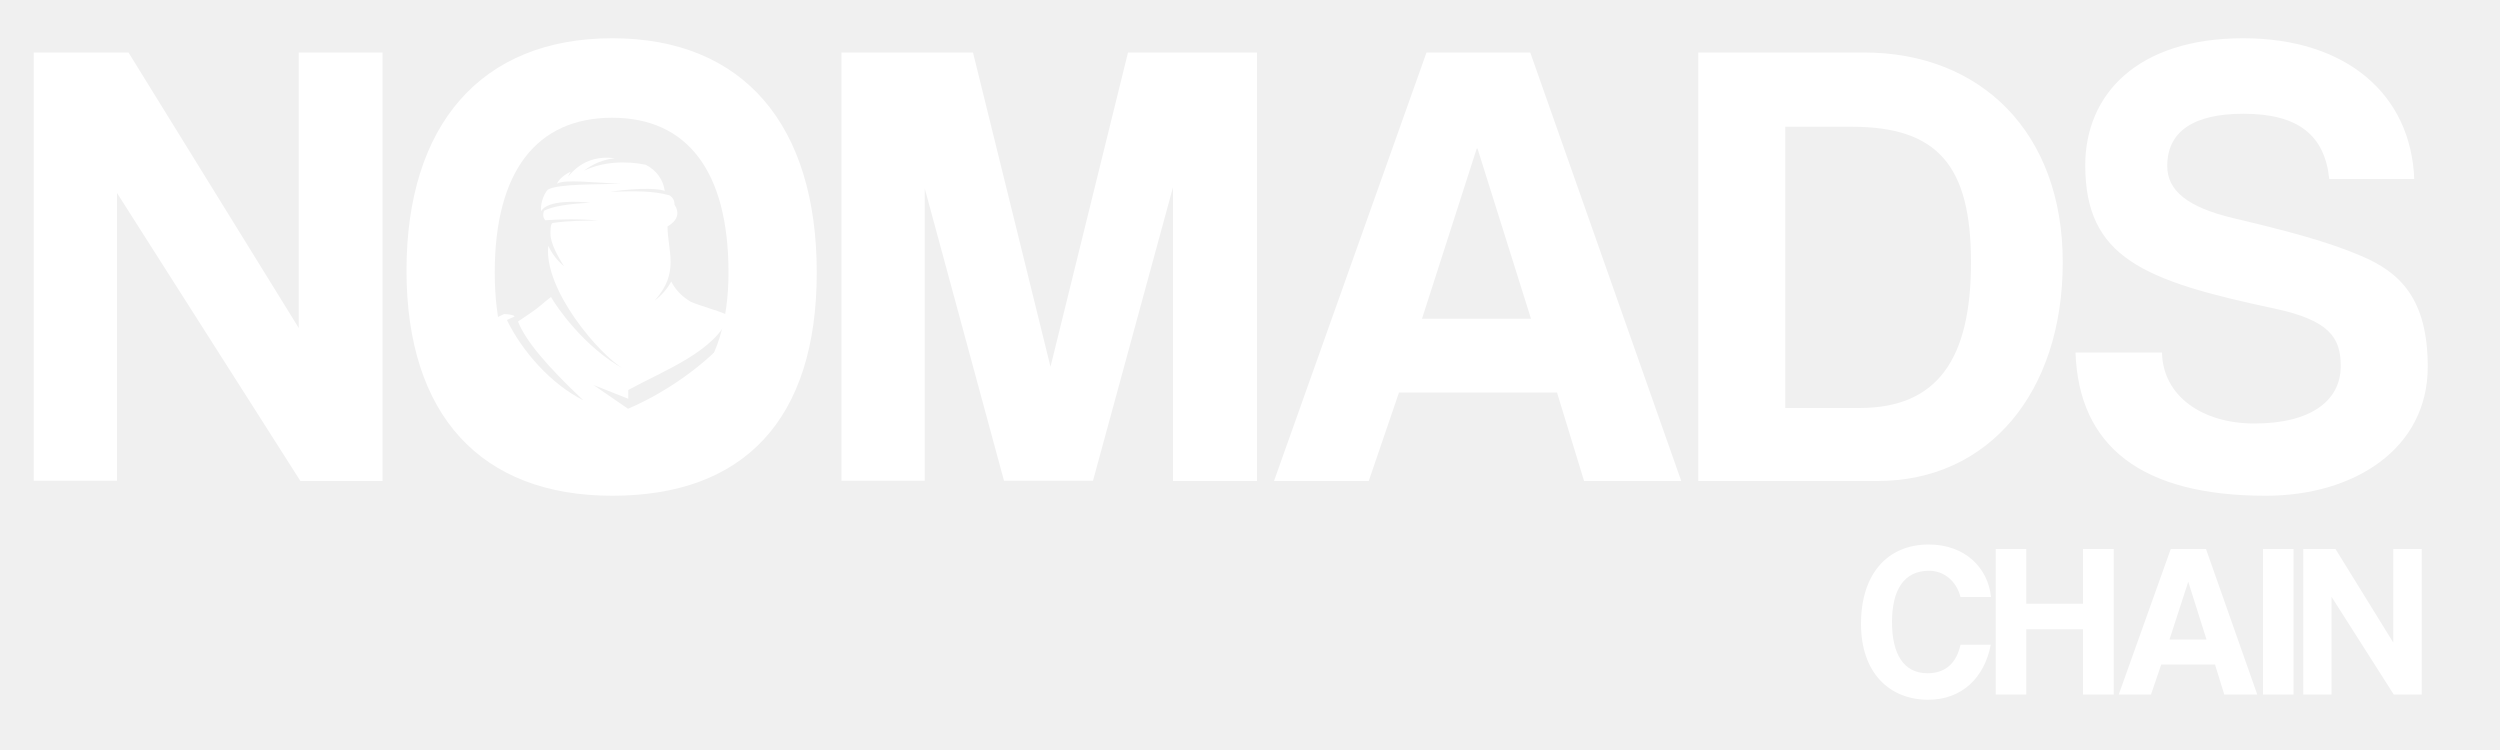
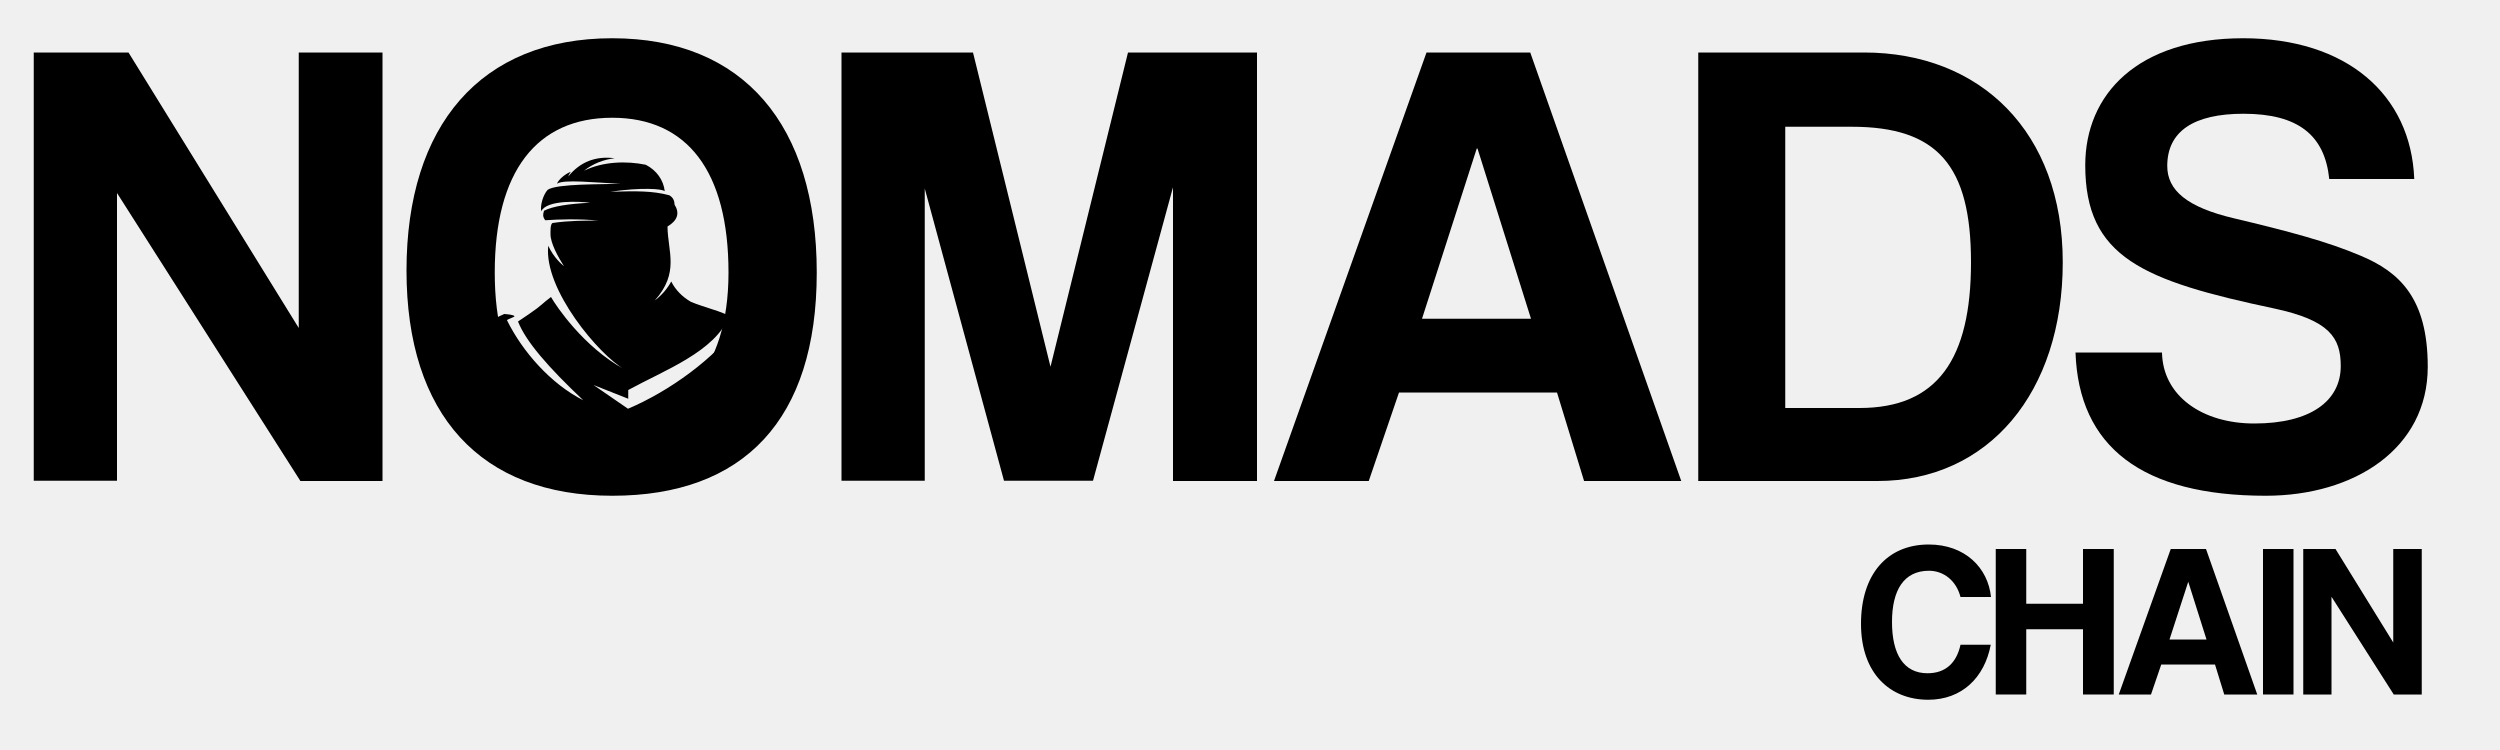
<svg xmlns="http://www.w3.org/2000/svg" version="1.1" id="Layer_1" x="0px" y="0px" viewBox="0 0 1000 300" style="enable-background:new 0 0 1000 300;" xml:space="preserve">
  <style type="text/css">
	.st0{fill:#FFFFFF;}
	.st1{fillRule:evenodd;clipRule:evenodd;fill:#FFFFFF;}
</style>
  <g>
    <g>
-       <path class="st0" d="M120.1,192.3L46.8,77.2v115.1H13.5V21h37.9l68.1,110.2V21h33.5v171.4H120.1z" />
-       <path class="st0" d="M162.6,108.2c0-58.1,29.7-92.9,82.3-92.9c52.6,0,81.8,34.8,81.8,93.7s-29.2,89.3-81.8,89.3    C192.3,198.3,162.6,166,162.6,108.2z M291.4,109c0-40.5-16.5-61.9-46.5-61.9c-30.2,0-47,21.4-47,61.9s17.3,58.6,47,58.6    C270.8,167.6,291.4,149.5,291.4,109z" />
-       <path class="st0" d="M469.2,192.3V74.9l-32,117.4h-35.6L369.9,75.4v116.9h-33.3V21h52.6l31,125.7l31-125.7h51.6v171.4H469.2z" />
-       <path class="st0" d="M633.6,192.3L622.8,157h-63.2l-12.1,35.4h-37.9L570.6,21h41.5l60.4,171.4H633.6z M591,59.4h-0.3l-21.9,68.1    h43.6L591,59.4z" />
-       <path class="st0" d="M679.3,192.3V21h66.3c46.5,0,79.5,31.7,79.5,83.9c0,52.1-29.7,87.5-74.1,87.5H679.3z M743.8,163.2    c31.2,0,44.6-19.6,44.6-58.3c0-38.7-13.4-54.2-47.7-54.2h-26.6v112.5H743.8z" />
-       <path class="st0" d="M931.7,71.6c-1.8-17.5-12.4-26.1-34.3-26.1c-19.9,0-30.5,7-30.5,20.9c0,9.8,8,16.5,26.6,20.9    c21.9,5.2,37.4,9.3,50.8,15c15.5,6.5,26.8,17,26.8,44.4c0,32.8-29.4,51.6-64.8,51.6c-49.5,0-74.8-19.6-76.1-57.3h34.6    c0.3,17.3,16,28.4,36.9,28.4c22.5,0,34.6-9,34.6-23c0-11.4-4.6-18.3-26.6-23c-52.4-11.1-75.6-20.4-75.6-57.3    c0-28.4,20.9-50.8,63.2-50.8c41.3,0,67.1,22.5,68.4,56.3H931.7z" />
+       <path className="st0" d="M120.1,192.3L46.8,77.2v115.1H13.5V21h37.9l68.1,110.2V21h33.5v171.4H120.1z" />
+       <path className="st0" d="M162.6,108.2c0-58.1,29.7-92.9,82.3-92.9c52.6,0,81.8,34.8,81.8,93.7s-29.2,89.3-81.8,89.3    C192.3,198.3,162.6,166,162.6,108.2z M291.4,109c0-40.5-16.5-61.9-46.5-61.9c-30.2,0-47,21.4-47,61.9s17.3,58.6,47,58.6    C270.8,167.6,291.4,149.5,291.4,109z" />
+       <path className="st0" d="M469.2,192.3V74.9l-32,117.4h-35.6L369.9,75.4v116.9h-33.3V21h52.6l31,125.7l31-125.7h51.6v171.4H469.2z" />
+       <path className="st0" d="M633.6,192.3L622.8,157h-63.2l-12.1,35.4h-37.9L570.6,21h41.5l60.4,171.4H633.6z M591,59.4h-0.3l-21.9,68.1    h43.6L591,59.4z" />
+       <path className="st0" d="M679.3,192.3V21h66.3c46.5,0,79.5,31.7,79.5,83.9c0,52.1-29.7,87.5-74.1,87.5H679.3z M743.8,163.2    c31.2,0,44.6-19.6,44.6-58.3c0-38.7-13.4-54.2-47.7-54.2h-26.6v112.5H743.8z" />
+       <path className="st0" d="M931.7,71.6c-1.8-17.5-12.4-26.1-34.3-26.1c-19.9,0-30.5,7-30.5,20.9c0,9.8,8,16.5,26.6,20.9    c21.9,5.2,37.4,9.3,50.8,15c15.5,6.5,26.8,17,26.8,44.4c0,32.8-29.4,51.6-64.8,51.6c-49.5,0-74.8-19.6-76.1-57.3h34.6    c0.3,17.3,16,28.4,36.9,28.4c22.5,0,34.6-9,34.6-23c0-11.4-4.6-18.3-26.6-23c-52.4-11.1-75.6-20.4-75.6-57.3    c0-28.4,20.9-50.8,63.2-50.8c41.3,0,67.1,22.5,68.4,56.3H931.7z" />
    </g>
    <g id="XMLID_00000099636001242607902890000012338088095972426403_">
-       <path id="XMLID_00000137095568113732097420000003408710640778378152_" class="st1" d="M251.3,184.4    c-23.5-11.6-49.3-28.2-62.7-49.4c3.1-5.2,13.1-9.4,13.1-9.4c1.3,0.1,3.8,0.3,4.1,0.9c0.1,0.3-3.1,1.3-3,1.6    c6.2,12.6,17.6,25.5,30.5,32c-14.2-13.4-23-23.6-26.1-31.5l4.3-2.9l0,0c5.2-3.5,5.6-4.5,8.9-6.9c1.9,3.4,13,20,29.3,28.9    c-9.9-5.6-32.3-31.9-30.4-49.4c2.2,4.8,5.4,7.4,6.3,8.2c-2.5-3.9-5.4-9.3-5.4-12.8c0-1.3-0.1-4,0.8-4.5c6.8-1,12.4-0.9,18.3-1    c-8-0.7-15.5-0.5-21.2-0.1c-1.1-1.4-0.9-2.4-0.5-3.8c3.4-1.8,10-2.8,18.5-3.2c-4.1-0.5-17.3-1.3-19.6,3.4    c-0.5-2.4,0.8-6.7,2.6-8.6c3.7-2.5,21.9-2.1,29.2-2.4c-10.2-0.4-22.9-1.9-25.5,0c0.6-1.8,3.6-4.1,5.5-4.8c-0.4,0.6-0.8,1.2-1,1.9    c4.7-5.8,10.9-8.3,18.6-7.3c-4.5,0.5-8.8,2.2-12.3,5c7.5-3.7,16.9-4,24.7-2.4c4.3,2.2,7.1,6.1,7.6,10.6c-0.9-1-9.4-1.6-21.8,0.2    c10.4-0.3,16.9-0.4,23.6,1.4c1.4,0.8,2.1,2,2.1,3.7c2.2,3.5,1.2,6.4-2.8,8.8c0.1,10.1,4.9,18.4-5.1,29.6c2.8-2.1,5-4.7,6.6-7.6    c1.7,3.4,4.4,6.1,7.8,8.1c1.4,0.6,2.8,1.1,4,1.5c6,2,8.7,2.7,11.4,4.2c-5.5,14.2-26,21.7-40.4,29.6l0,3.5l-13.9-5.5l13.8,9.5    c16.7-7.1,34.5-20,44.7-33.9c-7.9,18.9-25.1,33.8-44.8,43.1v4l-14.7-6.7l14.7,11L251.3,184.4z M301.5,127.4c-3.8-1.3-7-2-7-2    c2.1-0.6,5.7-1.4,7.9-1.8c2.6,1.3,5.9,2.8,7.5,4.4c-4.6,17.3-23.1,38.8-52.8,52.3C283.4,163.8,297.2,140.6,301.5,127.4    L301.5,127.4z M226.3,91.8c13.2,0.7,29.8,0.1,37.3-0.5c0.8,15.8-4.4,21.3-8.6,25.7c4.1-1.4,8.9-8,9.6-12.2    c-0.7,7.1-8.3,17.8-18.7,16.1l13.1,6.8c-7.8-0.2-25.9-5.3-30.1-17.3C228,107.6,225,93.4,226.3,91.8L226.3,91.8z" />
+       <path id="XMLID_00000137095568113732097420000003408710640778378152_" className="st1" d="M251.3,184.4    c-23.5-11.6-49.3-28.2-62.7-49.4c3.1-5.2,13.1-9.4,13.1-9.4c1.3,0.1,3.8,0.3,4.1,0.9c0.1,0.3-3.1,1.3-3,1.6    c6.2,12.6,17.6,25.5,30.5,32c-14.2-13.4-23-23.6-26.1-31.5l4.3-2.9l0,0c5.2-3.5,5.6-4.5,8.9-6.9c1.9,3.4,13,20,29.3,28.9    c-9.9-5.6-32.3-31.9-30.4-49.4c2.2,4.8,5.4,7.4,6.3,8.2c-2.5-3.9-5.4-9.3-5.4-12.8c0-1.3-0.1-4,0.8-4.5c6.8-1,12.4-0.9,18.3-1    c-8-0.7-15.5-0.5-21.2-0.1c-1.1-1.4-0.9-2.4-0.5-3.8c3.4-1.8,10-2.8,18.5-3.2c-4.1-0.5-17.3-1.3-19.6,3.4    c-0.5-2.4,0.8-6.7,2.6-8.6c3.7-2.5,21.9-2.1,29.2-2.4c-10.2-0.4-22.9-1.9-25.5,0c0.6-1.8,3.6-4.1,5.5-4.8c-0.4,0.6-0.8,1.2-1,1.9    c4.7-5.8,10.9-8.3,18.6-7.3c-4.5,0.5-8.8,2.2-12.3,5c7.5-3.7,16.9-4,24.7-2.4c4.3,2.2,7.1,6.1,7.6,10.6c-0.9-1-9.4-1.6-21.8,0.2    c10.4-0.3,16.9-0.4,23.6,1.4c1.4,0.8,2.1,2,2.1,3.7c2.2,3.5,1.2,6.4-2.8,8.8c0.1,10.1,4.9,18.4-5.1,29.6c2.8-2.1,5-4.7,6.6-7.6    c1.7,3.4,4.4,6.1,7.8,8.1c1.4,0.6,2.8,1.1,4,1.5c6,2,8.7,2.7,11.4,4.2c-5.5,14.2-26,21.7-40.4,29.6l0,3.5l-13.9-5.5l13.8,9.5    c16.7-7.1,34.5-20,44.7-33.9c-7.9,18.9-25.1,33.8-44.8,43.1v4l-14.7-6.7l14.7,11L251.3,184.4z M301.5,127.4c-3.8-1.3-7-2-7-2    c2.1-0.6,5.7-1.4,7.9-1.8c2.6,1.3,5.9,2.8,7.5,4.4c-4.6,17.3-23.1,38.8-52.8,52.3C283.4,163.8,297.2,140.6,301.5,127.4    L301.5,127.4z M226.3,91.8c13.2,0.7,29.8,0.1,37.3-0.5c0.8,15.8-4.4,21.3-8.6,25.7c4.1-1.4,8.9-8,9.6-12.2    c-0.7,7.1-8.3,17.8-18.7,16.1l13.1,6.8c-7.8-0.2-25.9-5.3-30.1-17.3C228,107.6,225,93.4,226.3,91.8L226.3,91.8z" />
    </g>
  </g>
  <g>
-     <path class="st0" d="M796.3,257.9c-2.5,13.2-11.6,22-25,22c-15.2,0-26.9-10.4-26.9-30.4c0-19.7,10.4-31.7,27.1-31.7   c14.5,0,23.7,9.3,24.9,21h-12.2c-1.7-6.6-6.8-10.5-12.6-10.5c-10.1,0-14.8,7.8-14.8,20.5c0,12.9,4.7,20.5,14.2,20.5   c7.2,0,11.6-4.1,13.2-11.4H796.3z" />
-     <path class="st0" d="M833.2,277.8v-26.1h-22.7v26.1h-12.2v-58.2h12.2v21.9h22.7v-21.9h12.3v58.2H833.2z" />
-     <path class="st0" d="M889.7,277.8l-3.7-12h-21.5l-4.1,12h-12.9l20.8-58.2h14.1l20.5,58.2H889.7z M875.3,232.7L875.3,232.7   l-7.5,23.1h14.8L875.3,232.7z" />
-     <path class="st0" d="M905.2,277.8v-58.2h12.2v58.2H905.2z" />
-     <path class="st0" d="M957.5,277.8l-24.9-39.1v39.1h-11.3v-58.2h12.9l23.1,37.4v-37.4h11.4v58.2H957.5z" />
+     <path className="st0" d="M796.3,257.9c-2.5,13.2-11.6,22-25,22c-15.2,0-26.9-10.4-26.9-30.4c0-19.7,10.4-31.7,27.1-31.7   c14.5,0,23.7,9.3,24.9,21h-12.2c-1.7-6.6-6.8-10.5-12.6-10.5c-10.1,0-14.8,7.8-14.8,20.5c0,12.9,4.7,20.5,14.2,20.5   c7.2,0,11.6-4.1,13.2-11.4H796.3z" />
+     <path className="st0" d="M833.2,277.8v-26.1h-22.7v26.1h-12.2v-58.2h12.2v21.9h22.7v-21.9h12.3v58.2H833.2z" />
+     <path className="st0" d="M889.7,277.8l-3.7-12h-21.5l-4.1,12h-12.9l20.8-58.2h14.1l20.5,58.2H889.7z M875.3,232.7L875.3,232.7   l-7.5,23.1h14.8L875.3,232.7z" />
+     <path className="st0" d="M905.2,277.8v-58.2h12.2v58.2H905.2z" />
+     <path className="st0" d="M957.5,277.8l-24.9-39.1v39.1h-11.3v-58.2h12.9l23.1,37.4v-37.4h11.4v58.2H957.5z" />
  </g>
</svg>
